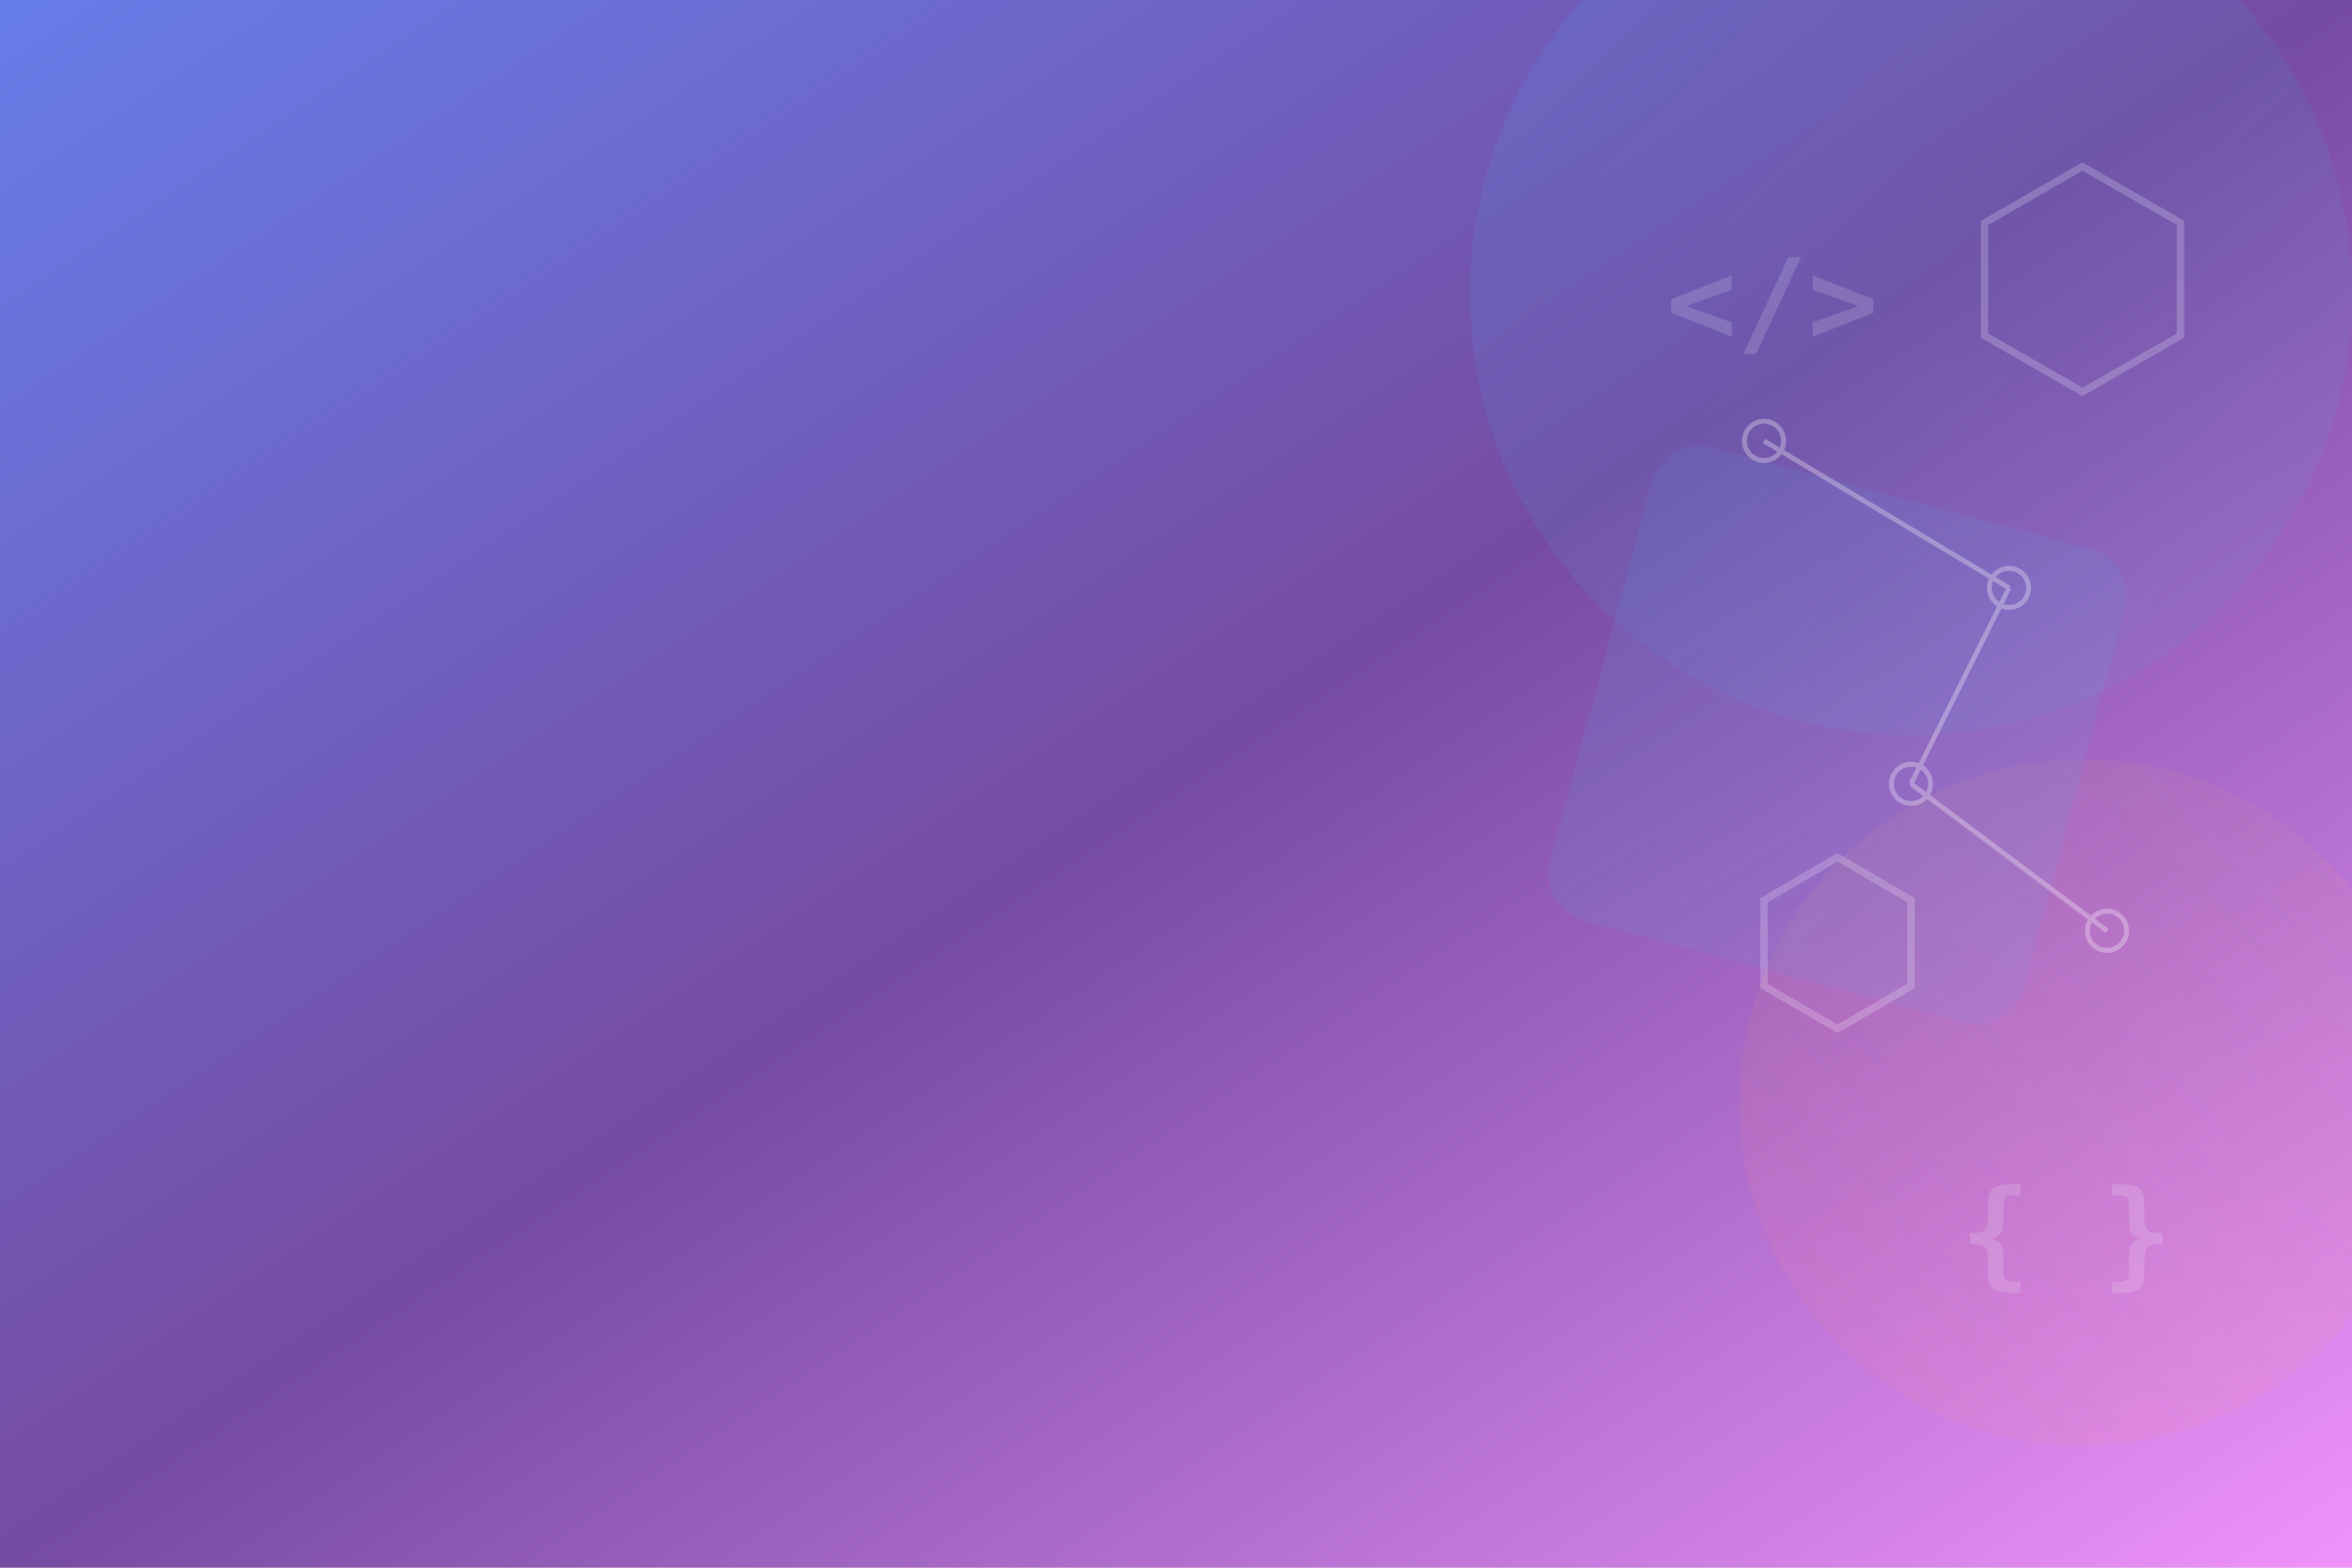
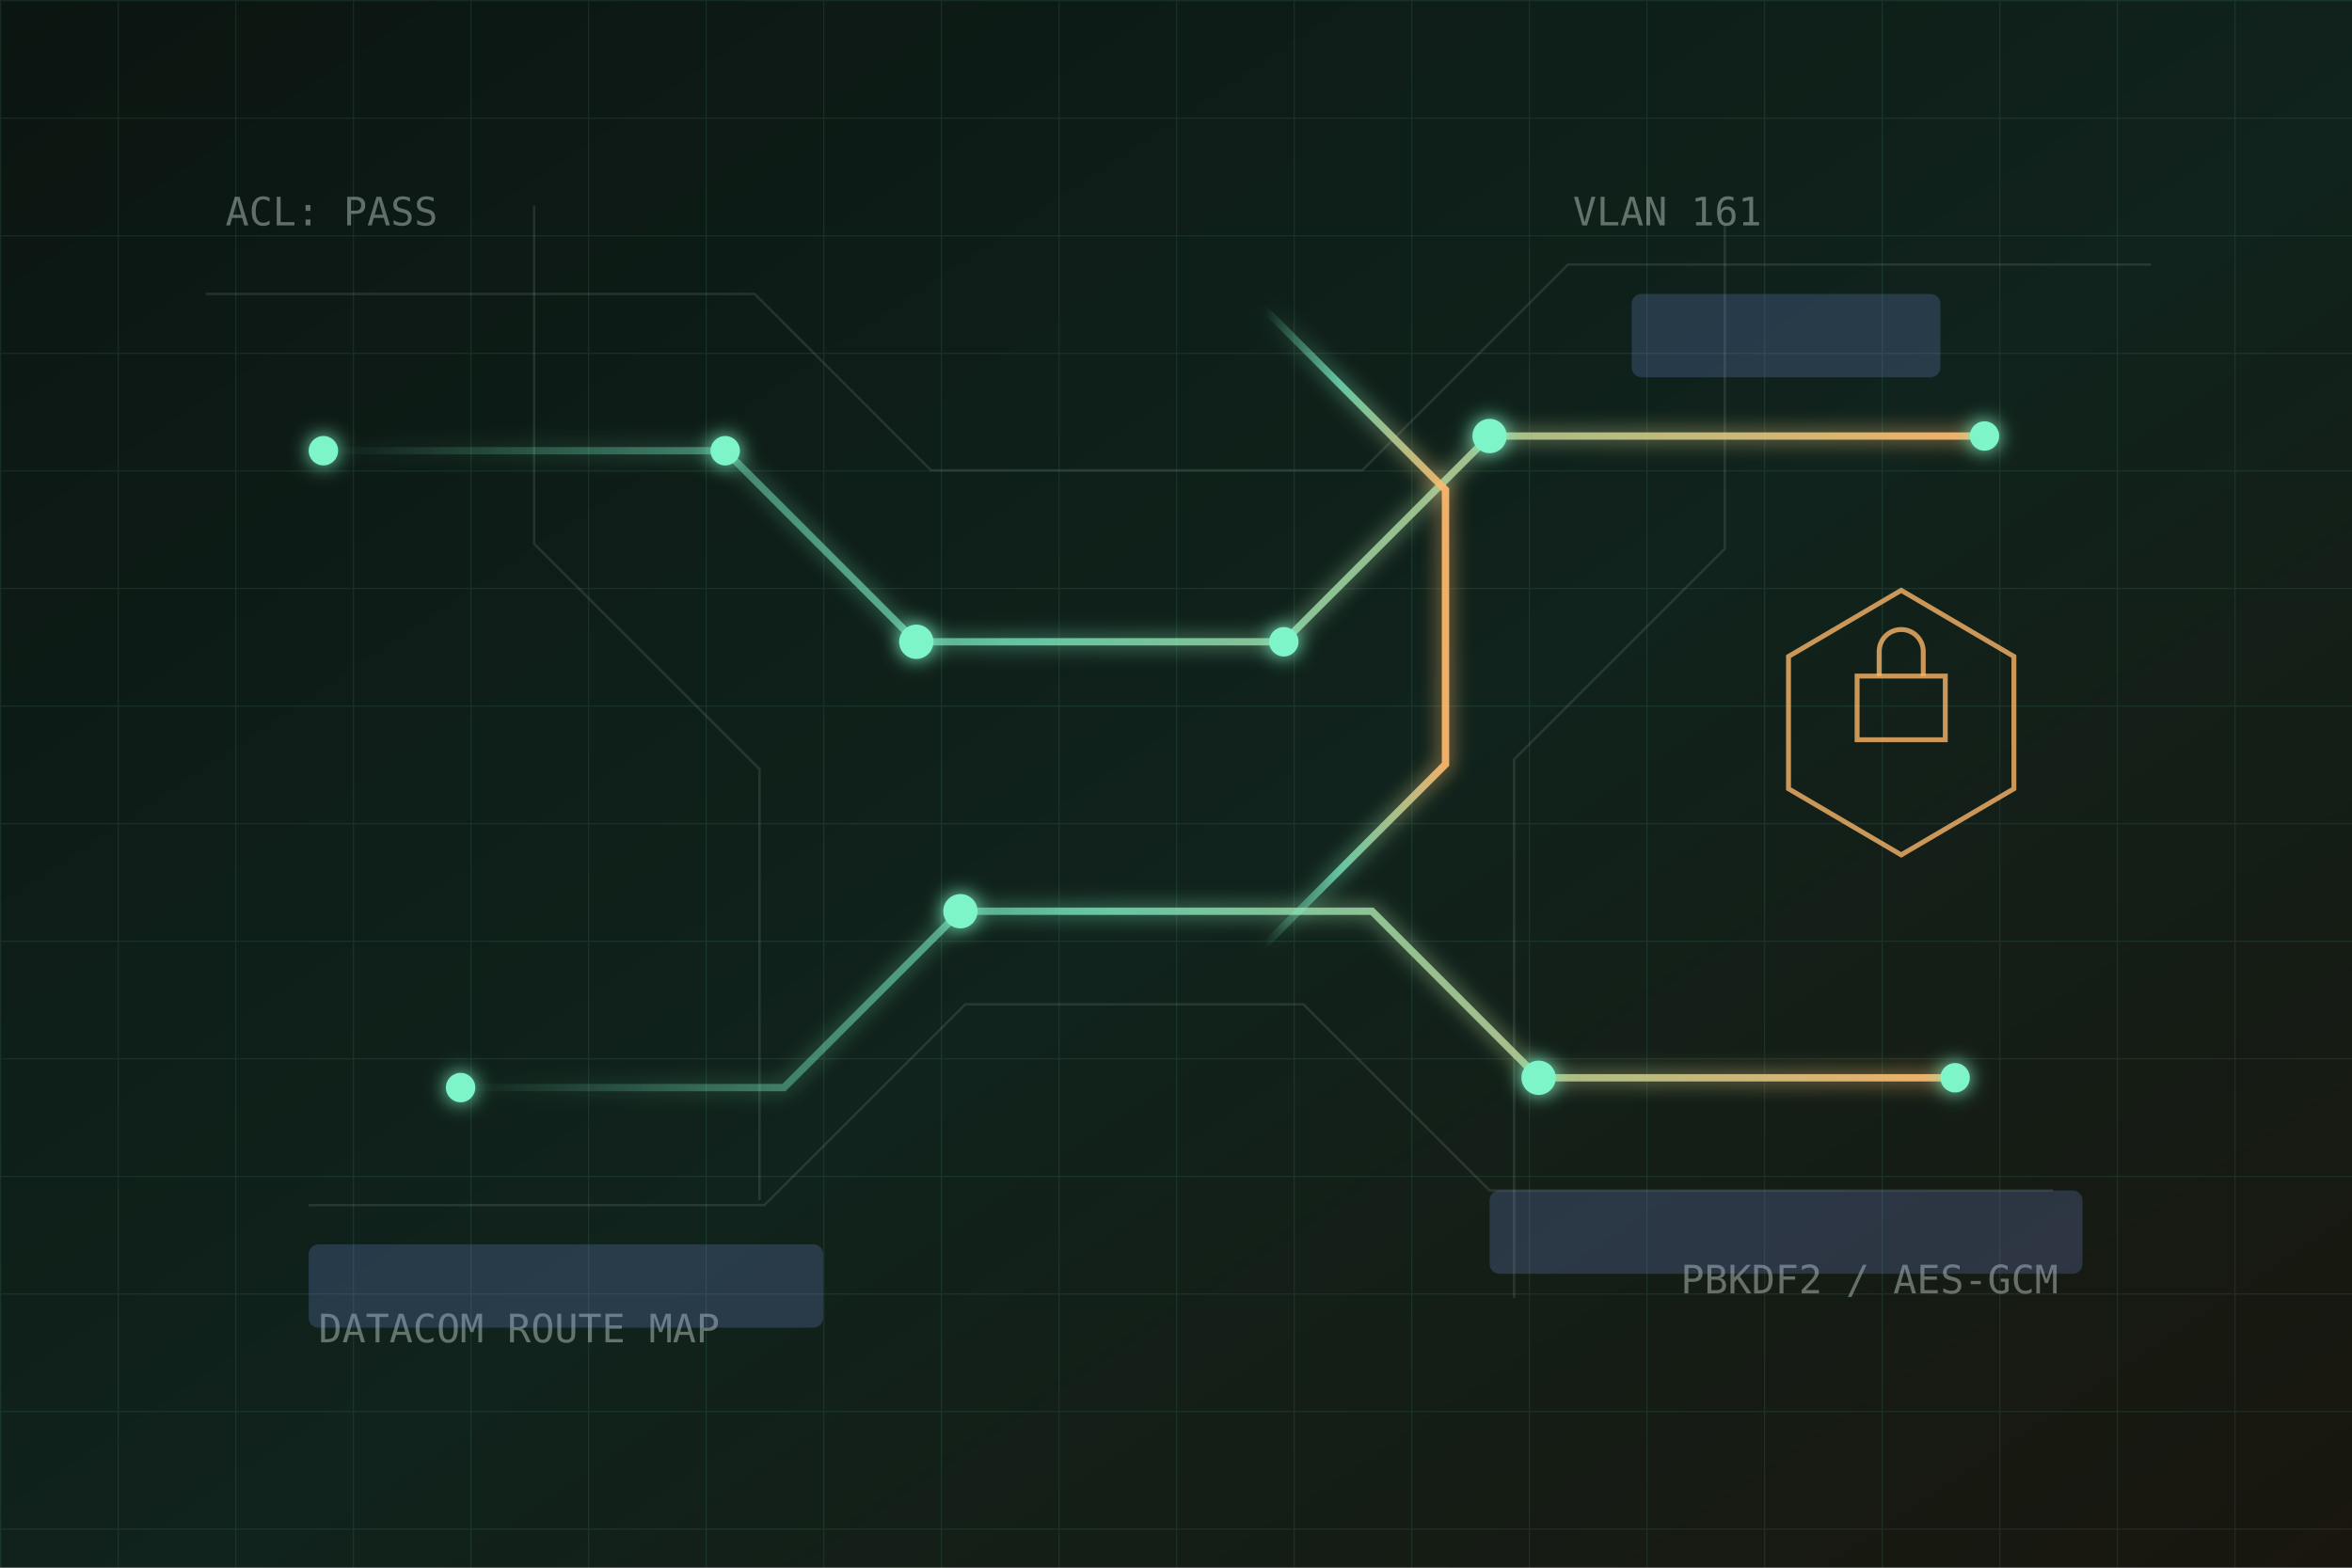
<svg xmlns="http://www.w3.org/2000/svg" viewBox="0 0 960 640" role="img" aria-labelledby="title desc">
  <defs>
-     <linearGradient id="bg" x1="0" x2="1" y1="0" y2="1">
-       <stop offset="0" stop-color="#667eea" />
-       <stop offset="0.5" stop-color="#764ba2" />
-       <stop offset="1" stop-color="#f093fb" />
+     <linearGradient id="bg" x1="0" y1="0" x2="1" y2="1">
+       <stop offset="0" stop-color="#0b1511" />
+       <stop offset="0.54" stop-color="#10231c" />
+       <stop offset="1" stop-color="#19160e" />
    </linearGradient>
-     <linearGradient id="shape1" x1="0" x2="1" y1="0" y2="1">
-       <stop offset="0" stop-color="#4facfe" stop-opacity="0.3" />
-       <stop offset="1" stop-color="#00f2fe" stop-opacity="0.1" />
+     <linearGradient id="trace" x1="0" y1="0" x2="1" y2="0">
+       <stop offset="0" stop-color="#7ef5c9" stop-opacity="0" />
+       <stop offset="0.42" stop-color="#7ef5c9" stop-opacity="0.72" />
+       <stop offset="1" stop-color="#ffb86b" stop-opacity="0.92" />
    </linearGradient>
-     <linearGradient id="shape2" x1="0" x2="1" y1="1" y2="0">
-       <stop offset="0" stop-color="#fa709a" stop-opacity="0.3" />
-       <stop offset="1" stop-color="#fee140" stop-opacity="0.1" />
-     </linearGradient>
+     <filter id="glow" x="-40%" y="-40%" width="180%" height="180%">
+       <feGaussianBlur stdDeviation="4" result="blur" />
+       <feMerge>
+         <feMergeNode in="blur" />
+         <feMergeNode in="SourceGraphic" />
+       </feMerge>
+     </filter>
+     <pattern id="grid" width="48" height="48" patternUnits="userSpaceOnUse">
+       <path d="M48 0H0v48" fill="none" stroke="#7ef5c9" stroke-opacity="0.09" stroke-width="1" />
+     </pattern>
  </defs>
  <rect width="960" height="640" fill="url(#bg)" />
-   <g opacity="0.4">
-     <circle cx="780" cy="120" r="180" fill="url(#shape1)" />
-     <circle cx="850" cy="450" r="140" fill="url(#shape2)" />
-     <rect x="650" y="200" width="200" height="200" rx="20" fill="url(#shape1)" transform="rotate(15 750 300)" />
+   <rect width="960" height="640" fill="url(#grid)" />
+   <g fill="none" stroke="#d6e4dd" stroke-opacity="0.12">
+     <path d="M84 120h224l72 72h176l84-84h238" />
+     <path d="M126 492h186l82-82h138l76 76h230" />
+     <path d="M218 84v138l92 92v176" />
+     <path d="M704 92v132l-86 86v220" />
  </g>
-   <g fill="none" stroke="#ffffff" stroke-width="2" opacity="0.3">
-     <circle cx="720" cy="180" r="8" />
-     <circle cx="820" cy="240" r="8" />
-     <circle cx="780" cy="320" r="8" />
-     <circle cx="860" cy="380" r="8" />
-     <line x1="720" y1="180" x2="820" y2="240" />
-     <line x1="820" y1="240" x2="780" y2="320" />
-     <line x1="780" y1="320" x2="860" y2="380" />
+   <g fill="none" stroke="url(#trace)" stroke-width="3" stroke-linecap="round" filter="url(#glow)">
+     <path d="M132 184h164l78 78h150l84-84h202" />
+     <path d="M188 444h132l72-72h168l68 68h170" />
+     <path d="M516 126l74 74v112l-74 74" />
  </g>
-   <g fill="#ffffff" opacity="0.15" font-family="monospace" font-size="48" font-weight="bold">
-     <text x="680" y="140">&lt;/&gt;</text>
-     <text x="800" y="520">{ }</text>
+   <g fill="#7ef5c9" filter="url(#glow)">
+     <circle cx="132" cy="184" r="6" />
+     <circle cx="296" cy="184" r="6" />
+     <circle cx="374" cy="262" r="7" />
+     <circle cx="524" cy="262" r="6" />
+     <circle cx="608" cy="178" r="7" />
+     <circle cx="810" cy="178" r="6" />
+     <circle cx="188" cy="444" r="6" />
+     <circle cx="392" cy="372" r="7" />
+     <circle cx="628" cy="440" r="7" />
+     <circle cx="798" cy="440" r="6" />
  </g>
-   <g fill="none" stroke="#ffffff" stroke-width="3" opacity="0.2">
-     <path d="M750 420l30-17.5v-35l-30-17.5-30 17.5v35z" />
-     <path d="M850 160l40-23v-46l-40-23-40 23v46z" />
+   <g fill="none" stroke="#ffb86b" stroke-opacity="0.78" stroke-width="2">
+     <path d="M730 268l46-27 46 27v54l-46 27-46-27z" />
+     <path d="M758 276h36v26h-36z" />
+     <path d="M767 276v-10a9 9 0 0118 0v10" />
+   </g>
+   <g font-family="Consolas, monospace" font-size="16" fill="#d6e4dd" fill-opacity="0.42">
+     <text x="92" y="92">ACL: PASS</text>
+     <text x="642" y="92">VLAN 161</text>
+     <text x="686" y="528">PBKDF2 / AES-GCM</text>
+     <text x="130" y="548">DATACOM ROUTE MAP</text>
+   </g>
+   <g fill="#8aa4ff" fill-opacity="0.2">
+     <rect x="666" y="120" width="126" height="34" rx="4" />
+     <rect x="126" y="508" width="210" height="34" rx="4" />
+     <rect x="608" y="486" width="242" height="34" rx="4" />
  </g>
</svg>
